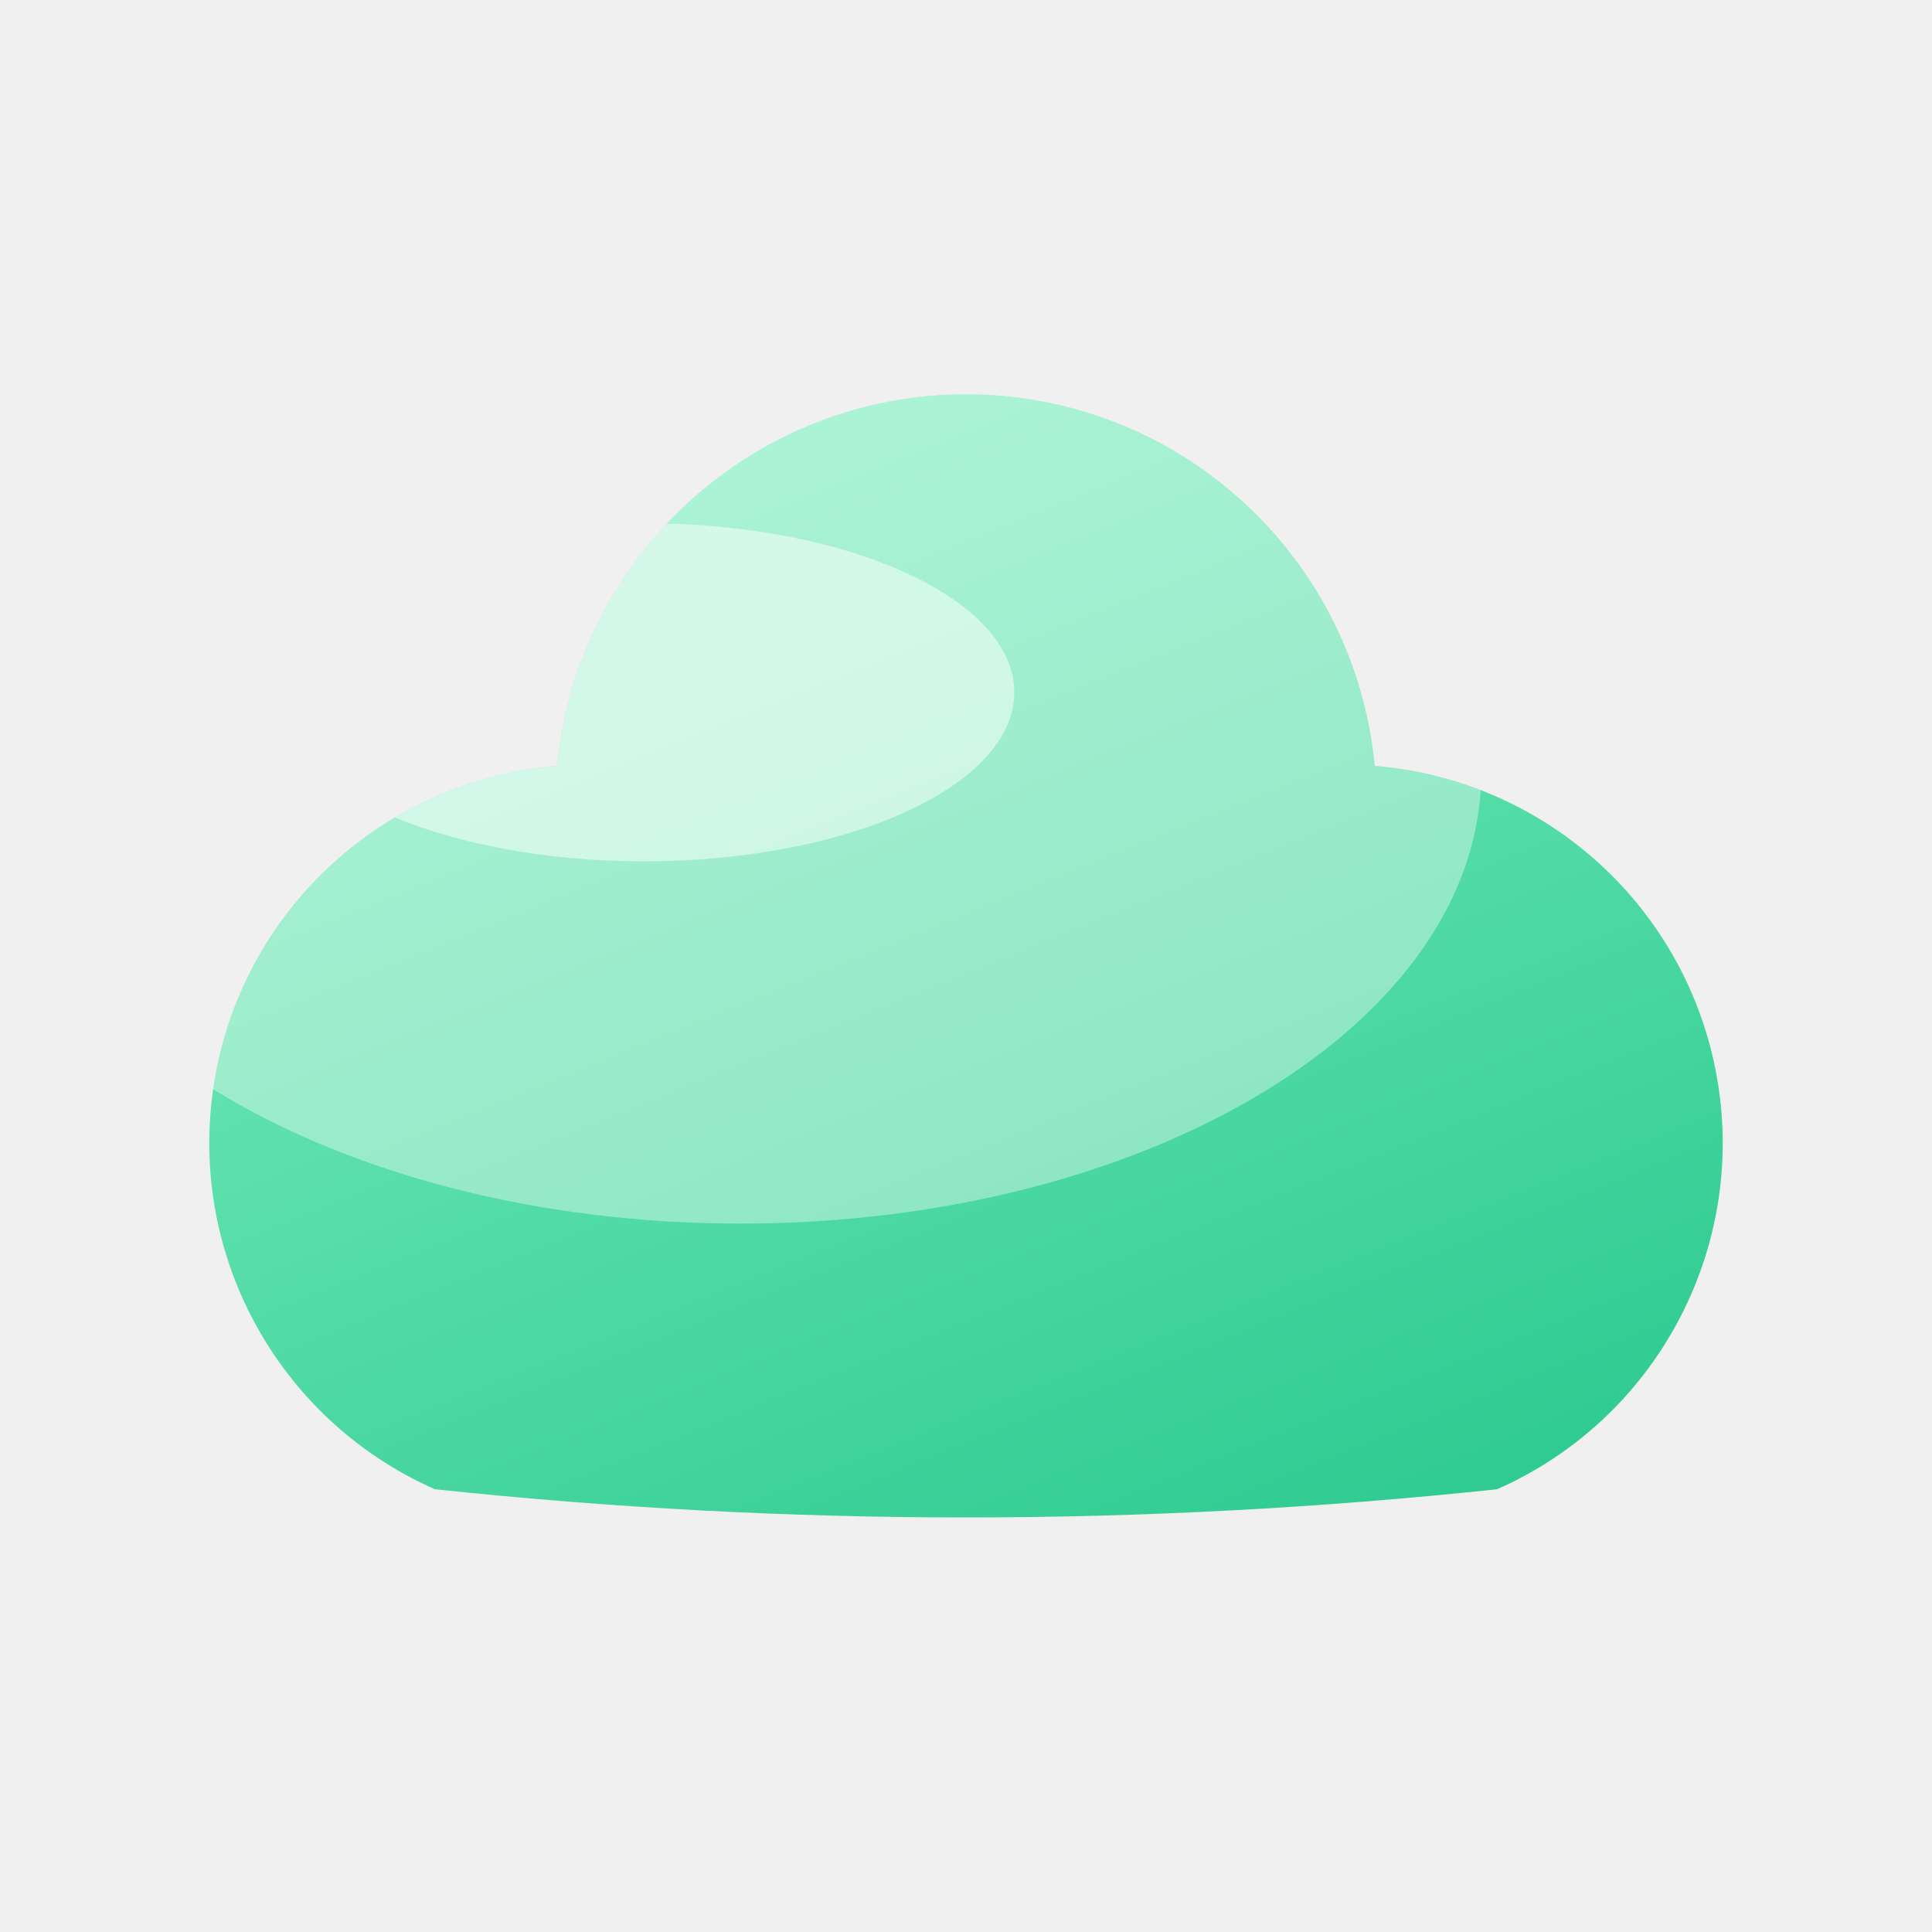
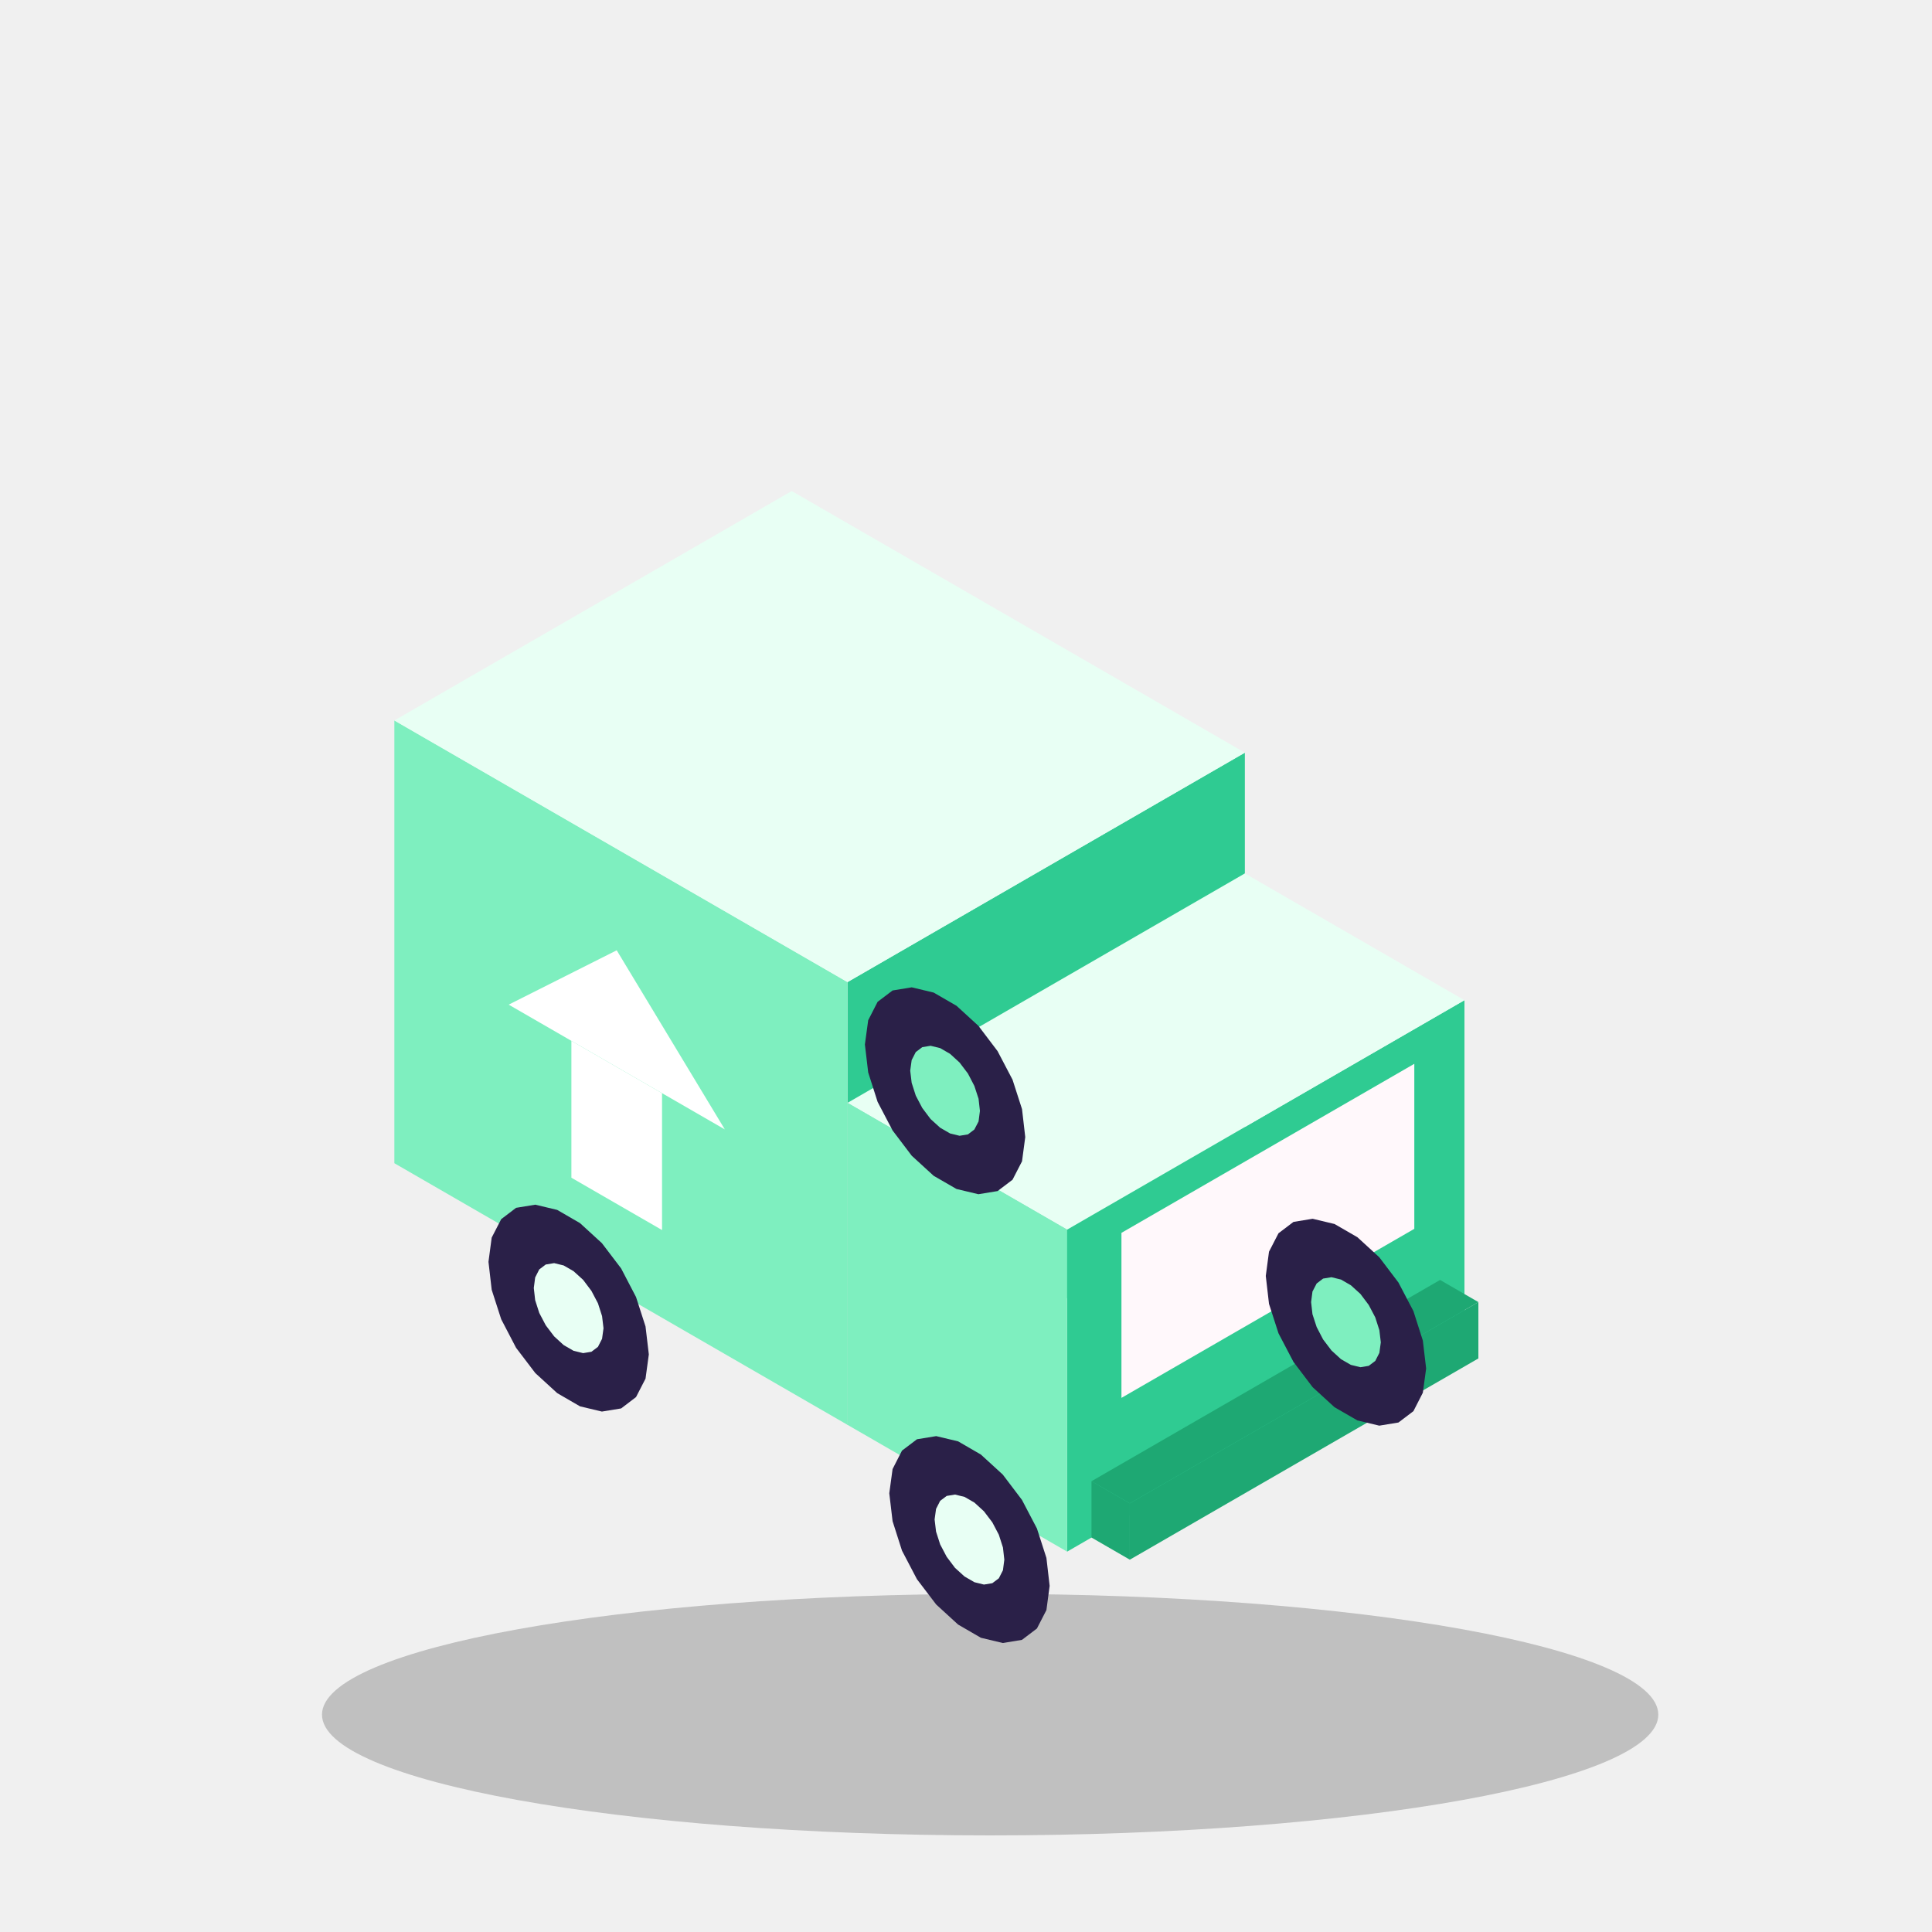
<svg xmlns="http://www.w3.org/2000/svg" viewBox="0 0 24 24" fill="none">
-   <defs>
-     <linearGradient id="n-fill" x1="0.25" y1="0" x2="0.8" y2="1">
-       <stop offset="0%" stop-color="#7EEFBF" />
-       <stop offset="100%" stop-color="#2FCB92" />
-     </linearGradient>
-     <linearGradient id="n-acc" x1="0.25" y1="0" x2="0.8" y2="1">
-       <stop offset="0%" stop-color="#E8FFF4" />
-       <stop offset="100%" stop-color="#7EEFBF" />
-     </linearGradient>
-     <clipPath id="n-clip">
-       <path d="M 5.403 18.5 A 4.7 4.7 0 0 1 6.923 9.515 A 5.1 5.1 0 0 1 17.077 9.515 A 4.7 4.7 0 0 1 18.597 18.5 C 14.199 18.967 9.801 18.967 5.403 18.5 Z" />
-     </clipPath>
-   </defs>
-   <path d="M 5.403 18.5 A 4.7 4.7 0 0 1 6.923 9.515 A 5.1 5.1 0 0 1 17.077 9.515 A 4.7 4.7 0 0 1 18.597 18.5 C 14.199 18.967 9.801 18.967 5.403 18.5 Z" fill="url(#n-fill)" />
-   <g clip-path="url(#n-clip)">
-     <ellipse cx="9.2" cy="9.6" rx="9.2" ry="5.6" fill="#ffffff" fill-opacity="0.38" />
-     <ellipse cx="8" cy="8.6" rx="4.6" ry="2.1" fill="#ffffff" fill-opacity="0.5" />
-   </g>
+   <ellipse cx="12.3" cy="21.3" rx="8.3" ry="1.5" fill="#000000" fill-opacity="0.20" />
+   <path d="M 15.464 14.85 L 10.528 17.7 L 10.528 12.2 L 15.464 9.35 Z" fill="#2FCB92" />
+   <path d="M 4.899 14.45 L 10.528 17.7 L 10.528 12.2 L 4.899 8.95 Z" fill="#7EEFBF" />
+   <path d="M 9.835 6.1 L 15.464 9.35 L 10.528 12.2 L 4.899 8.95 Z" fill="#E8FFF4" />
+   <path d="M 7.098 14.63 L 8.224 15.28 L 8.224 13.58 L 7.098 12.93 Z" fill="#FFFFFF" />
+   <path d="M 6.319 12.48 L 9.004 14.03 L 7.661 11.805 Z" fill="#FFFFFF" />
+   <path d="M 18.192 16.425 L 13.256 19.275 L 13.256 15.275 L 18.192 12.425 Z" fill="#2FCB92" />
+   <path d="M 10.528 17.7 L 13.256 19.275 L 13.256 15.275 L 10.528 13.7 Z" fill="#7EEFBF" />
+   <path d="M 15.464 10.85 L 18.192 12.425 L 13.256 15.275 L 10.528 13.7 Z" fill="#E8FFF4" />
+   <path d="M 17.569 15.265 L 13.931 17.365 L 13.931 15.315 L 17.569 13.215 Z" fill="#FFF8FB" />
+   <path d="M 18.365 16.875 L 14.035 19.375 L 14.035 18.675 L 18.365 16.175 Z" fill="#1EA873" />
+   <path d="M 13.559 19.1 L 14.035 19.375 L 14.035 18.675 L 13.559 18.4 Z" fill="#1EA873" />
+   <path d="M 17.889 15.9 L 18.365 16.175 L 14.035 18.675 L 13.559 18.4 Z" fill="#1EA873" />
+   <path d="M 12.736 14.125 L 12.696 13.778 L 12.578 13.412 L 12.392 13.057 L 12.154 12.743 L 11.882 12.494 L 11.598 12.33 L 11.326 12.265 L 11.088 12.304 L 10.902 12.445 L 10.785 12.674 L 10.744 12.975 L 10.785 13.322 L 10.902 13.688 L 11.088 14.043 L 11.326 14.357 L 11.598 14.606 L 11.882 14.77 L 12.154 14.835 L 12.392 14.796 L 12.578 14.655 L 12.696 14.426 Z" fill="#2A2048" />
+   <path d="M 12.173 13.8 L 12.156 13.649 L 12.104 13.49 L 12.024 13.336 L 11.92 13.199 L 11.802 13.091 L 11.679 13.02 L 11.56 12.991 L 11.457 13.008 L 11.376 13.069 L 11.325 13.169 L 11.307 13.3 L 11.325 13.451 L 11.376 13.61 L 11.457 13.764 L 11.56 13.901 L 11.679 14.009 L 11.802 14.08 L 11.92 14.109 L 12.024 14.092 L 12.104 14.031 L 12.156 13.931 Z" fill="#7EEFBF" />
+   <path d="M 8.06 16.825 L 8.019 16.478 L 7.901 16.112 L 7.716 15.757 L 7.477 15.443 L 7.205 15.194 L 6.922 15.03 L 6.65 14.965 L 6.411 15.004 L 6.226 15.145 L 6.108 15.374 L 6.068 15.675 L 6.108 16.022 L 6.226 16.388 L 6.411 16.743 L 6.65 17.057 L 6.922 17.306 L 7.205 17.47 L 7.477 17.535 L 7.716 17.496 L 7.901 17.355 L 8.019 17.126 Z" fill="#2A2048" />
+   <path d="M 7.497 16.5 L 7.479 16.349 L 7.428 16.19 L 7.347 16.036 L 7.244 15.899 L 7.125 15.791 L 7.002 15.72 L 6.884 15.691 L 6.78 15.708 L 6.699 15.769 L 6.648 15.869 L 6.631 16 L 6.648 16.151 L 6.699 16.31 L 6.78 16.464 L 6.884 16.601 L 7.002 16.709 L 7.125 16.78 L 7.244 16.809 L 7.347 16.792 L 7.428 16.731 L 7.479 16.631 Z" fill="#E8FFF4" />
+   <path d="M 17.716 17 L 17.675 16.653 L 17.558 16.287 L 17.372 15.932 L 17.134 15.618 L 16.862 15.369 L 16.578 15.205 L 16.306 15.14 L 16.068 15.179 L 15.882 15.32 L 15.764 15.549 L 15.724 15.85 L 15.764 16.197 L 15.882 16.563 L 16.068 16.918 L 16.306 17.232 L 16.578 17.481 L 16.862 17.645 L 17.134 17.71 L 17.372 17.671 L 17.558 17.53 L 17.675 17.301 Z" fill="#2A2048" />
+   <path d="M 17.153 16.675 L 17.135 16.524 L 17.084 16.365 L 17.003 16.211 L 16.9 16.074 L 16.781 15.966 L 16.658 15.895 L 16.54 15.866 L 16.436 15.883 L 16.356 15.944 L 16.304 16.044 L 16.287 16.175 L 16.304 16.326 L 16.356 16.485 L 16.436 16.639 L 16.54 16.776 L 16.658 16.884 L 16.781 16.955 L 16.9 16.984 L 17.003 16.967 L 17.084 16.906 L 17.135 16.806 Z" fill="#7EEFBF" />
+   <path d="M 13.039 19.7 L 12.999 19.353 L 12.881 18.987 L 12.695 18.632 L 12.457 18.318 L 12.185 18.069 L 11.902 17.905 L 11.63 17.84 L 11.391 17.879 L 11.205 18.02 L 11.088 18.249 L 11.047 18.55 L 11.088 18.897 L 11.205 19.263 L 11.391 19.618 L 11.63 19.932 L 11.902 20.181 L 12.185 20.345 L 12.457 20.41 L 12.695 20.371 L 12.881 20.23 L 12.999 20.001 Z" fill="#2A2048" />
+   <path d="M 12.476 19.375 L 12.459 19.224 L 12.408 19.065 L 12.327 18.911 L 12.223 18.774 L 12.105 18.666 L 11.982 18.595 L 11.863 18.566 L 11.76 18.583 L 11.679 18.644 L 11.628 18.744 L 11.61 18.875 L 11.628 19.026 L 11.679 19.185 L 11.76 19.339 L 11.863 19.476 L 11.982 19.584 L 12.105 19.655 L 12.223 19.684 L 12.327 19.667 L 12.408 19.606 L 12.459 19.506 Z" fill="#E8FFF4" />
</svg>
